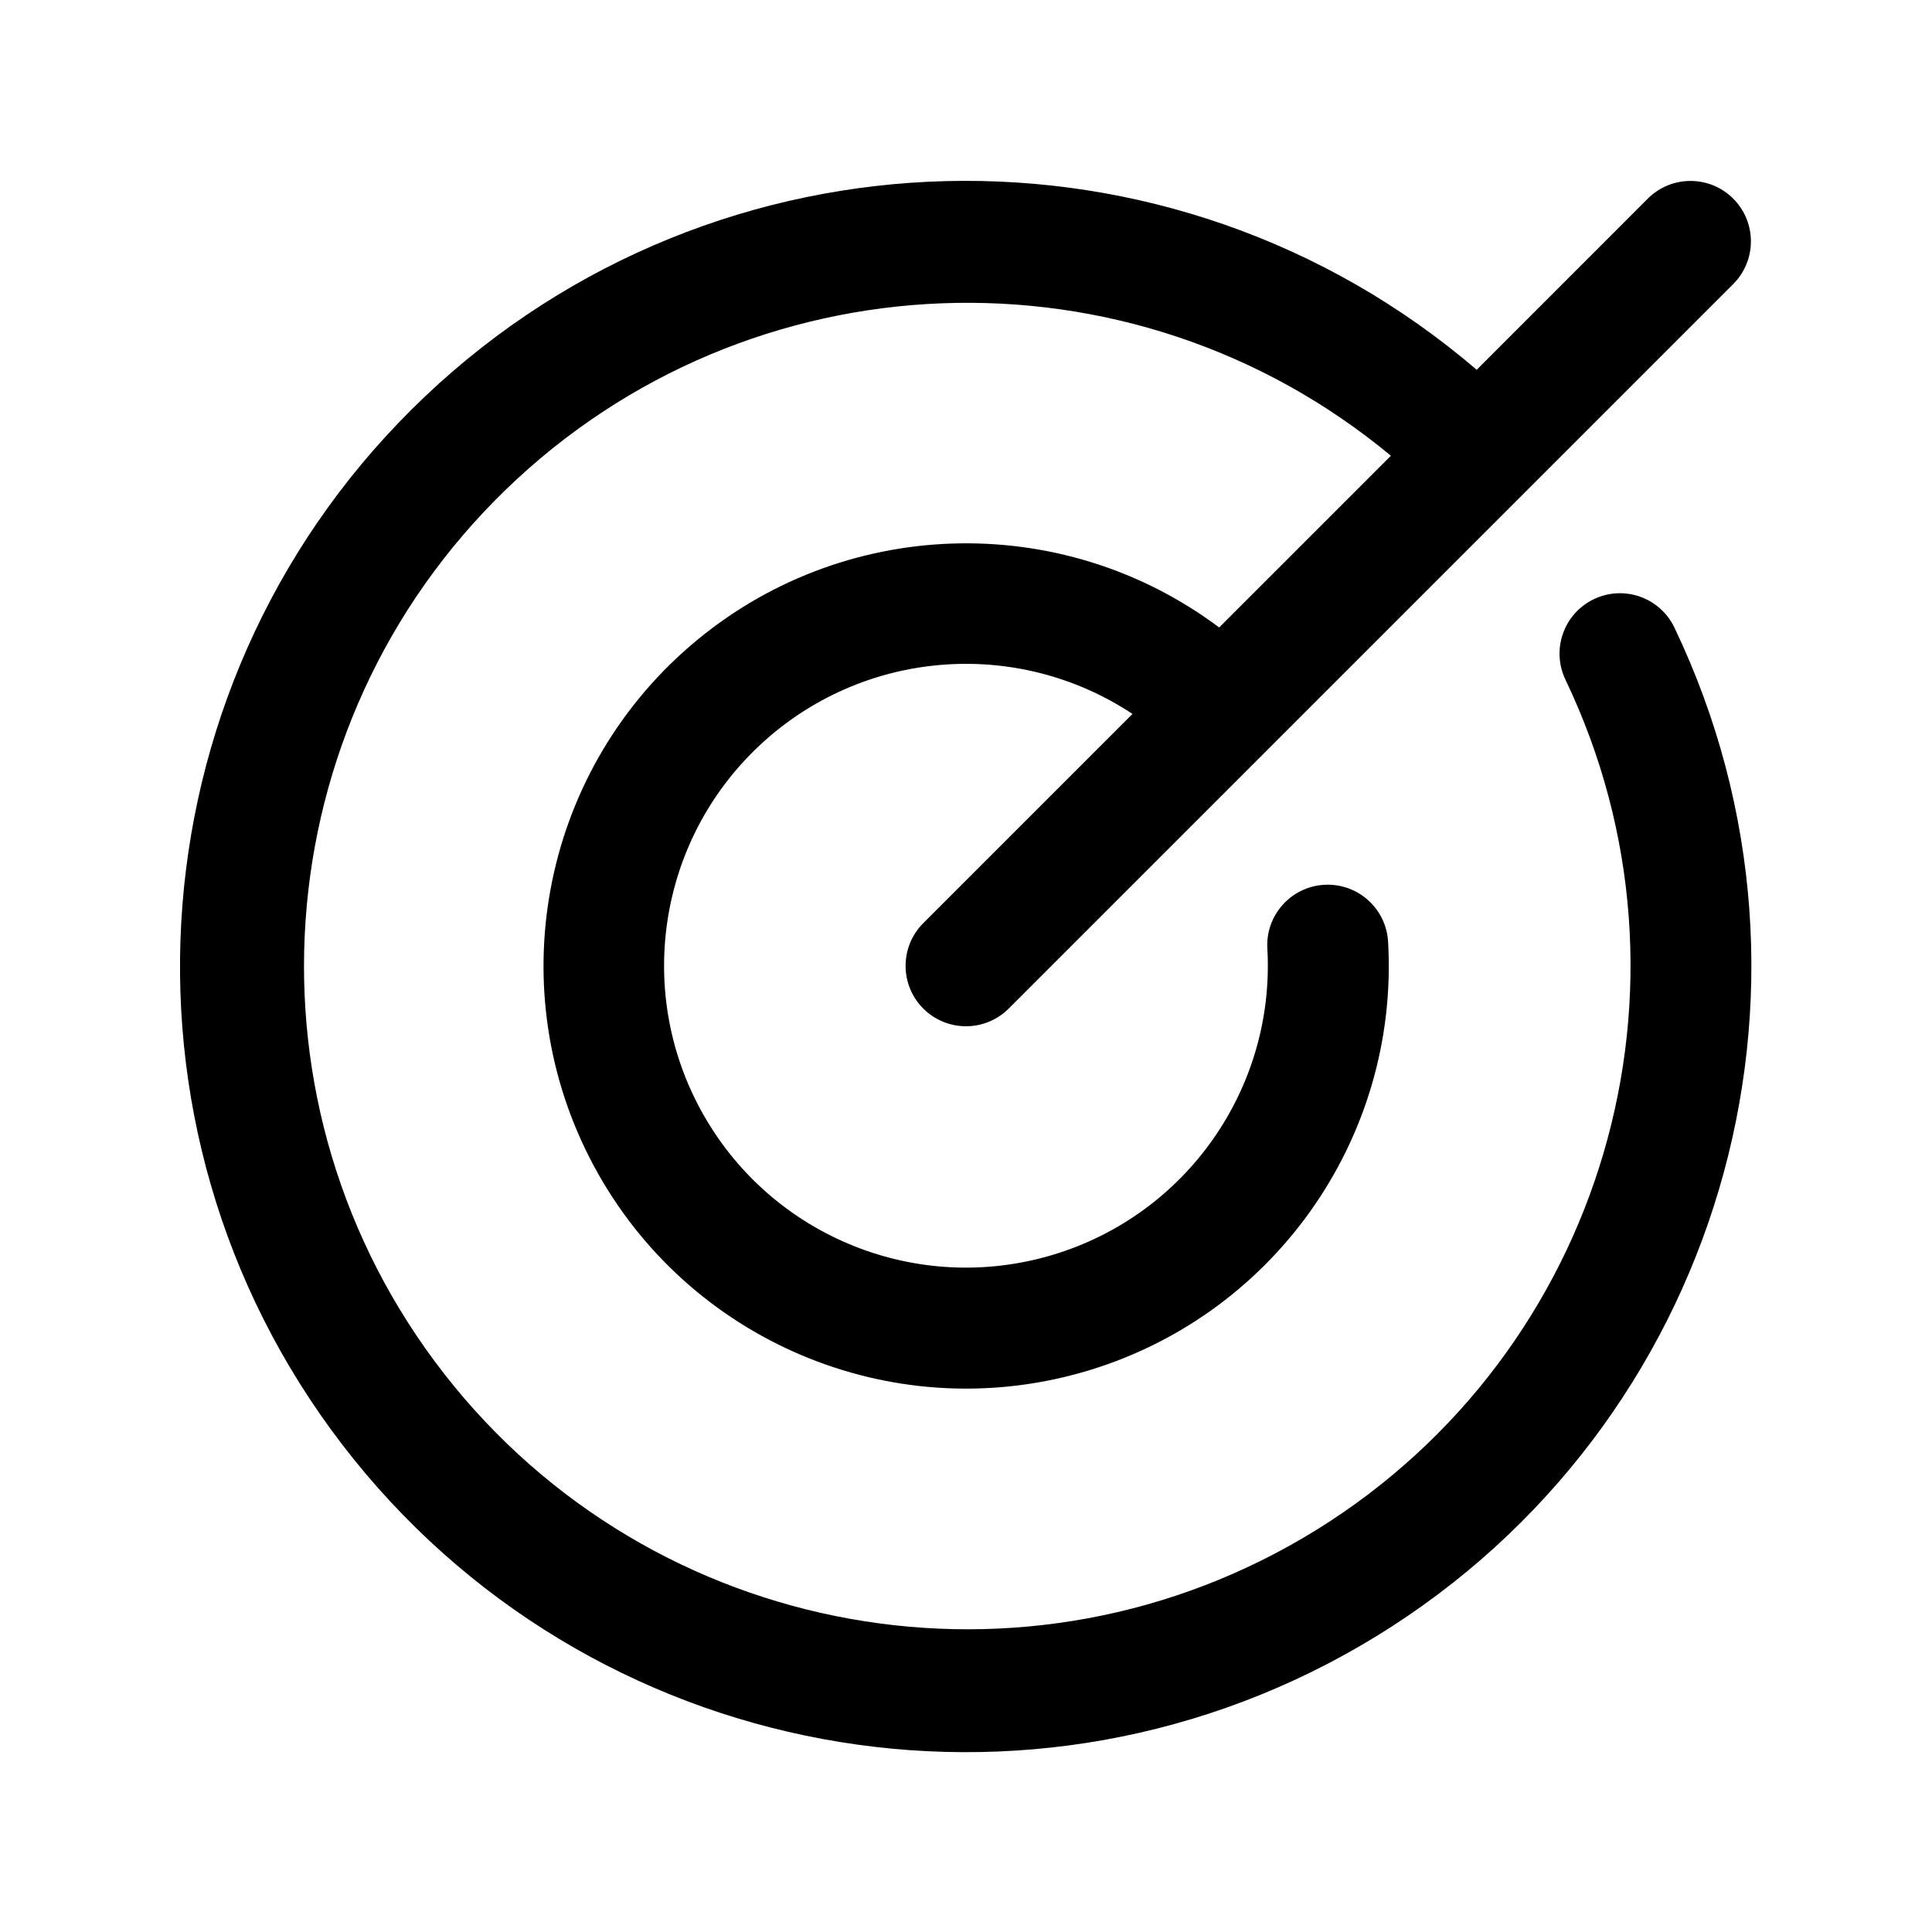
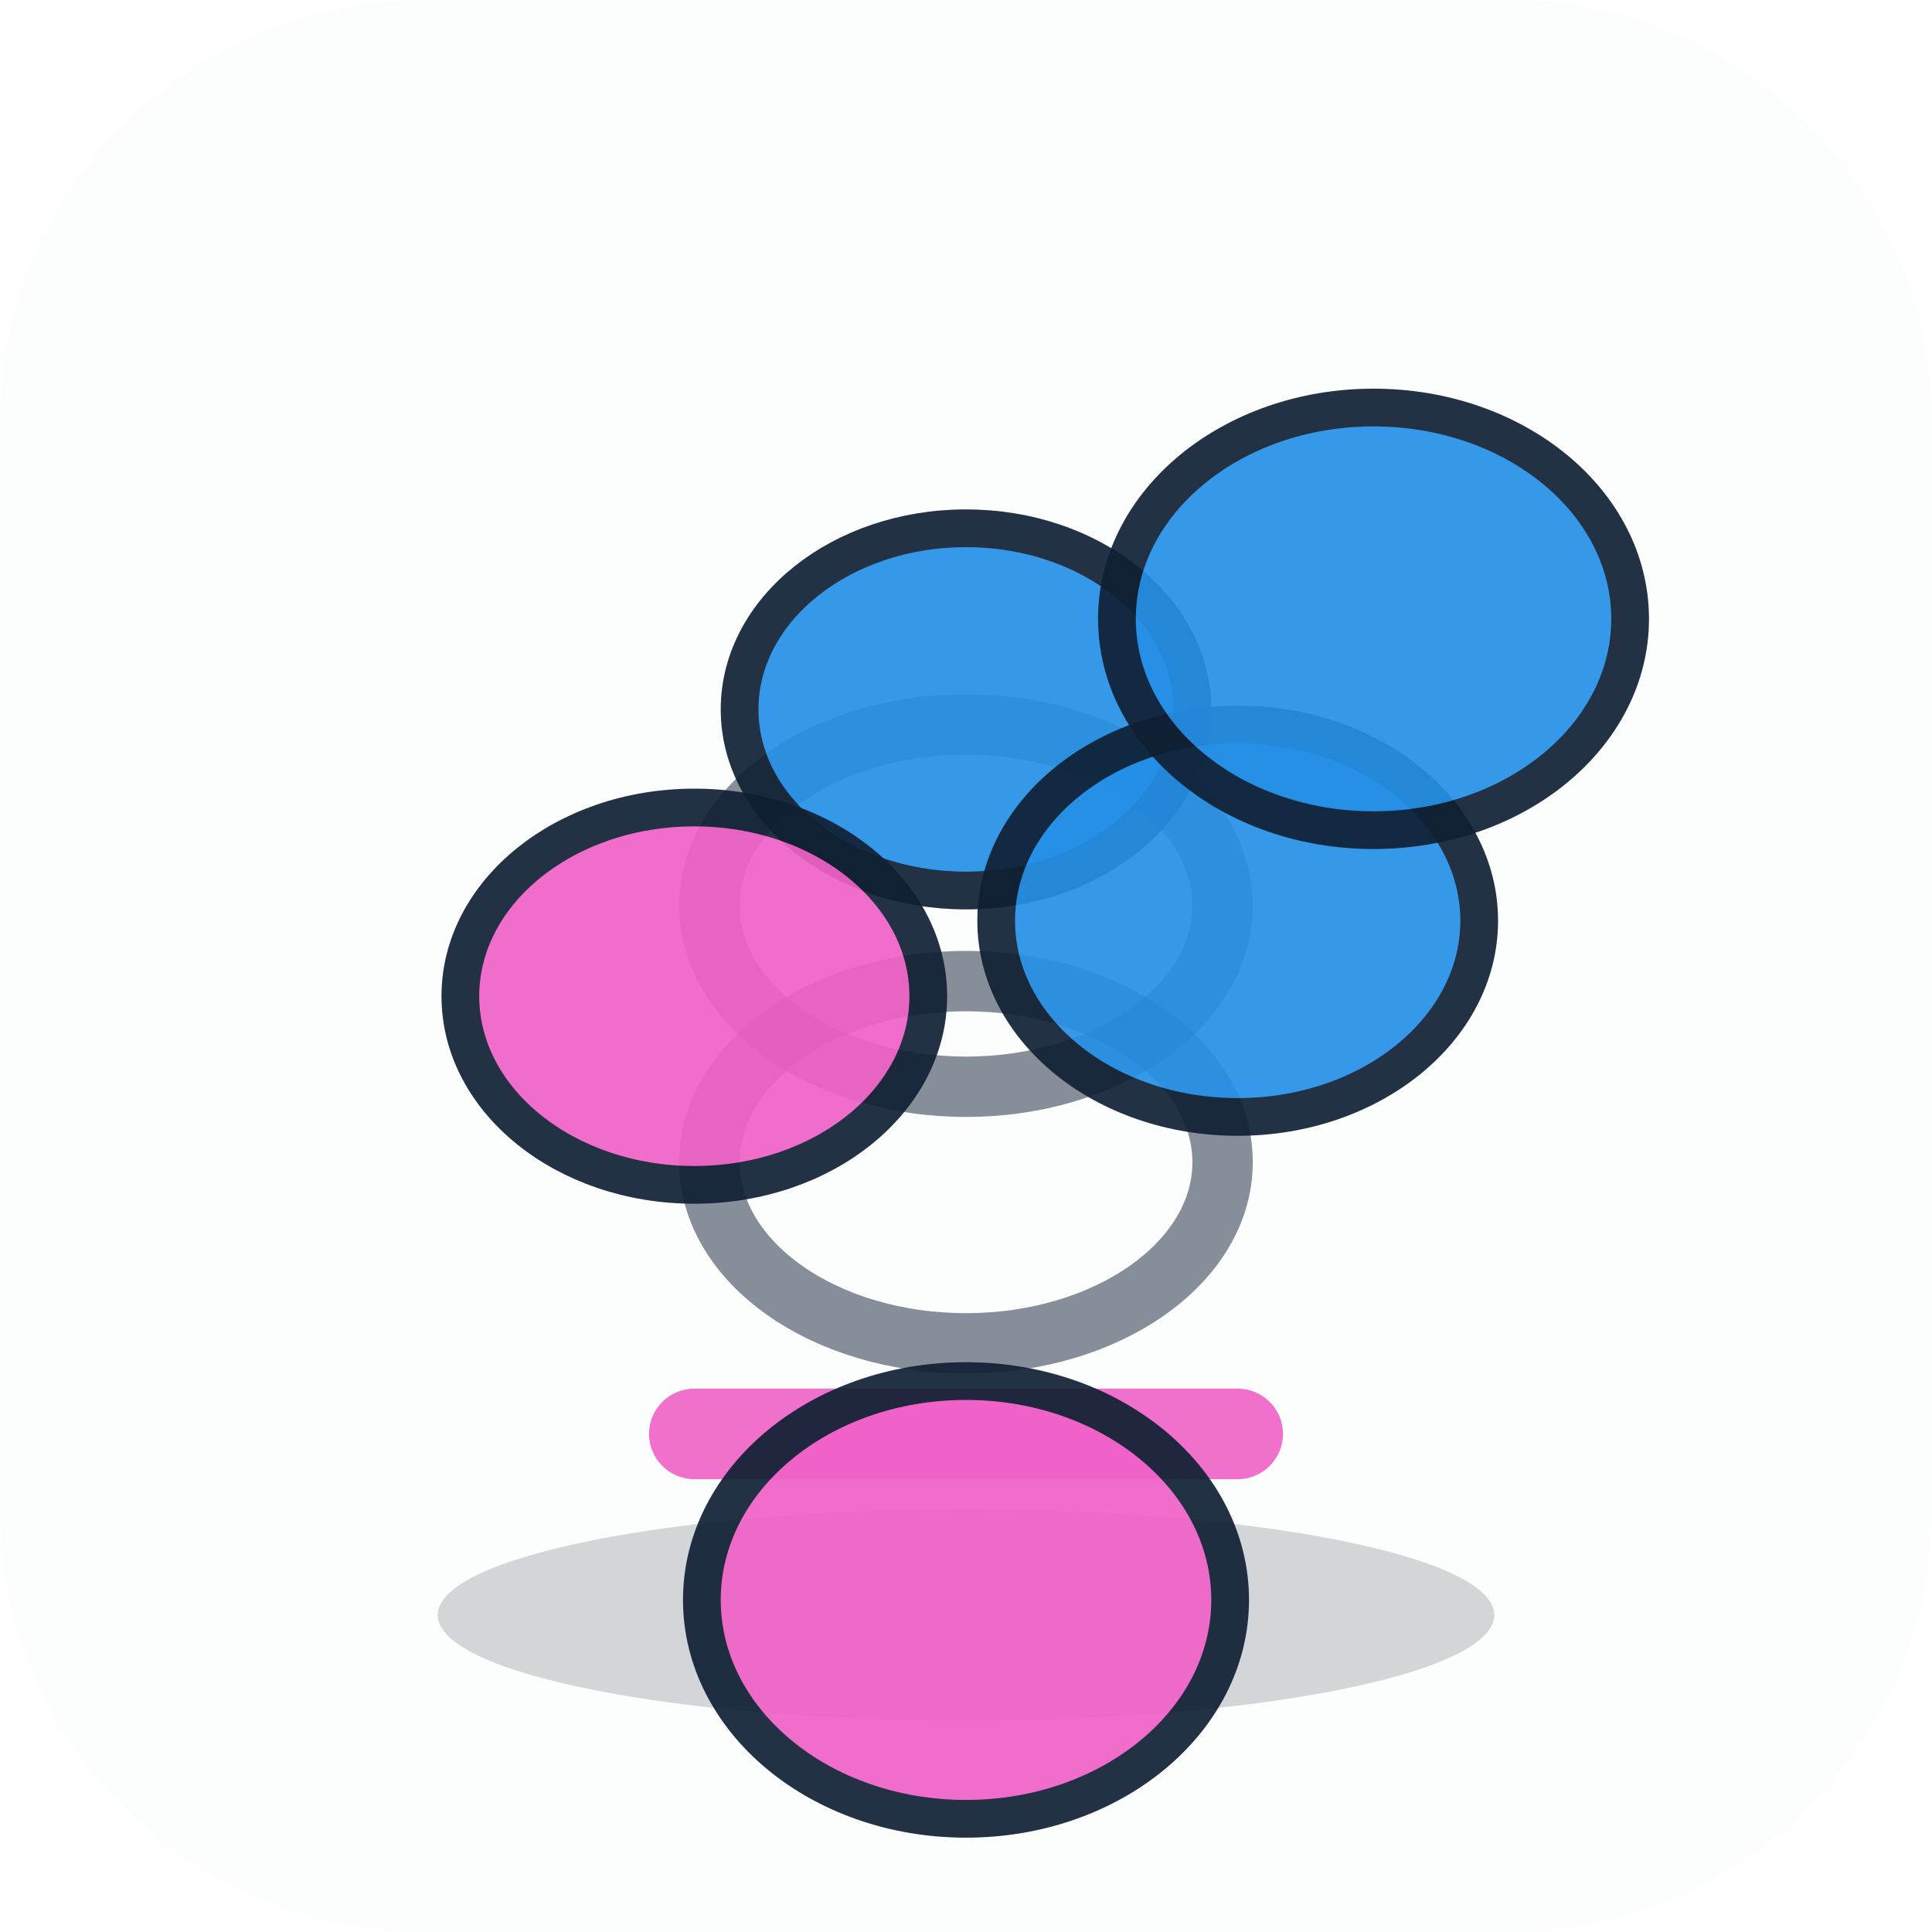
- <svg xmlns="http://www.w3.org/2000/svg" width="512" height="512" fill="currentColor" aria-hidden="true" data-reduced-still="deep-work" data-source="phosphor-icons-react@2.1.10/Target" viewBox="0 0 256 256">
-   <path d="M221.87 83.16A104.1 104.1 0 1 1 195.67 49l22.67-22.68a8 8 0 0 1 11.32 11.32l-96 96a8 8 0 0 1-11.32-11.32l27.72-27.72a40 40 0 1 0 17.87 31.09 8 8 0 1 1 16-.9 56 56 0 1 1-22.38-41.65l22.75-22.75a87.88 87.88 0 1 0 23.13 29.67 8 8 0 0 1 14.44-6.9" />
+ <svg xmlns="http://www.w3.org/2000/svg" viewBox="0 0 256 256" role="img" aria-label="Deep work" data-source="zenflow-original-v6" data-icon-id="deep-work">
+   <rect width="256" height="256" rx="56" fill="#effaf7" opacity="0.18" />
+   <ellipse cx="128" cy="214" rx="70" ry="14" fill="#0f1f33" opacity="0.18" />
+   <ellipse cx="128" cy="120" rx="34" ry="24" fill="none" stroke="#0f1f33" stroke-width="8" opacity="0.5" />
+   <ellipse cx="128" cy="154" rx="34" ry="24" fill="none" stroke="#0f1f33" stroke-width="8" opacity="0.5" />
+   <ellipse cx="128" cy="94" rx="30" ry="24" fill="#248fe6" stroke="#0f1f33" stroke-width="5" opacity="0.92" />
+   <ellipse cx="92" cy="132" rx="31" ry="25" fill="#f061c7" stroke="#0f1f33" stroke-width="5" opacity="0.92" />
+   <ellipse cx="164" cy="122" rx="32" ry="26" fill="#248fe6" stroke="#0f1f33" stroke-width="5" opacity="0.92" />
+   <rect x="86" y="184" width="84" height="12" rx="6" fill="#f061c7" opacity="0.9" />
+   <ellipse cx="182" cy="82" rx="34" ry="28" fill="#248fe6" stroke="#0f1f33" stroke-width="5" opacity="0.92" />
+   <ellipse cx="128" cy="212" rx="35" ry="29" fill="#f061c7" stroke="#0f1f33" stroke-width="5" opacity="0.92" />
</svg>
